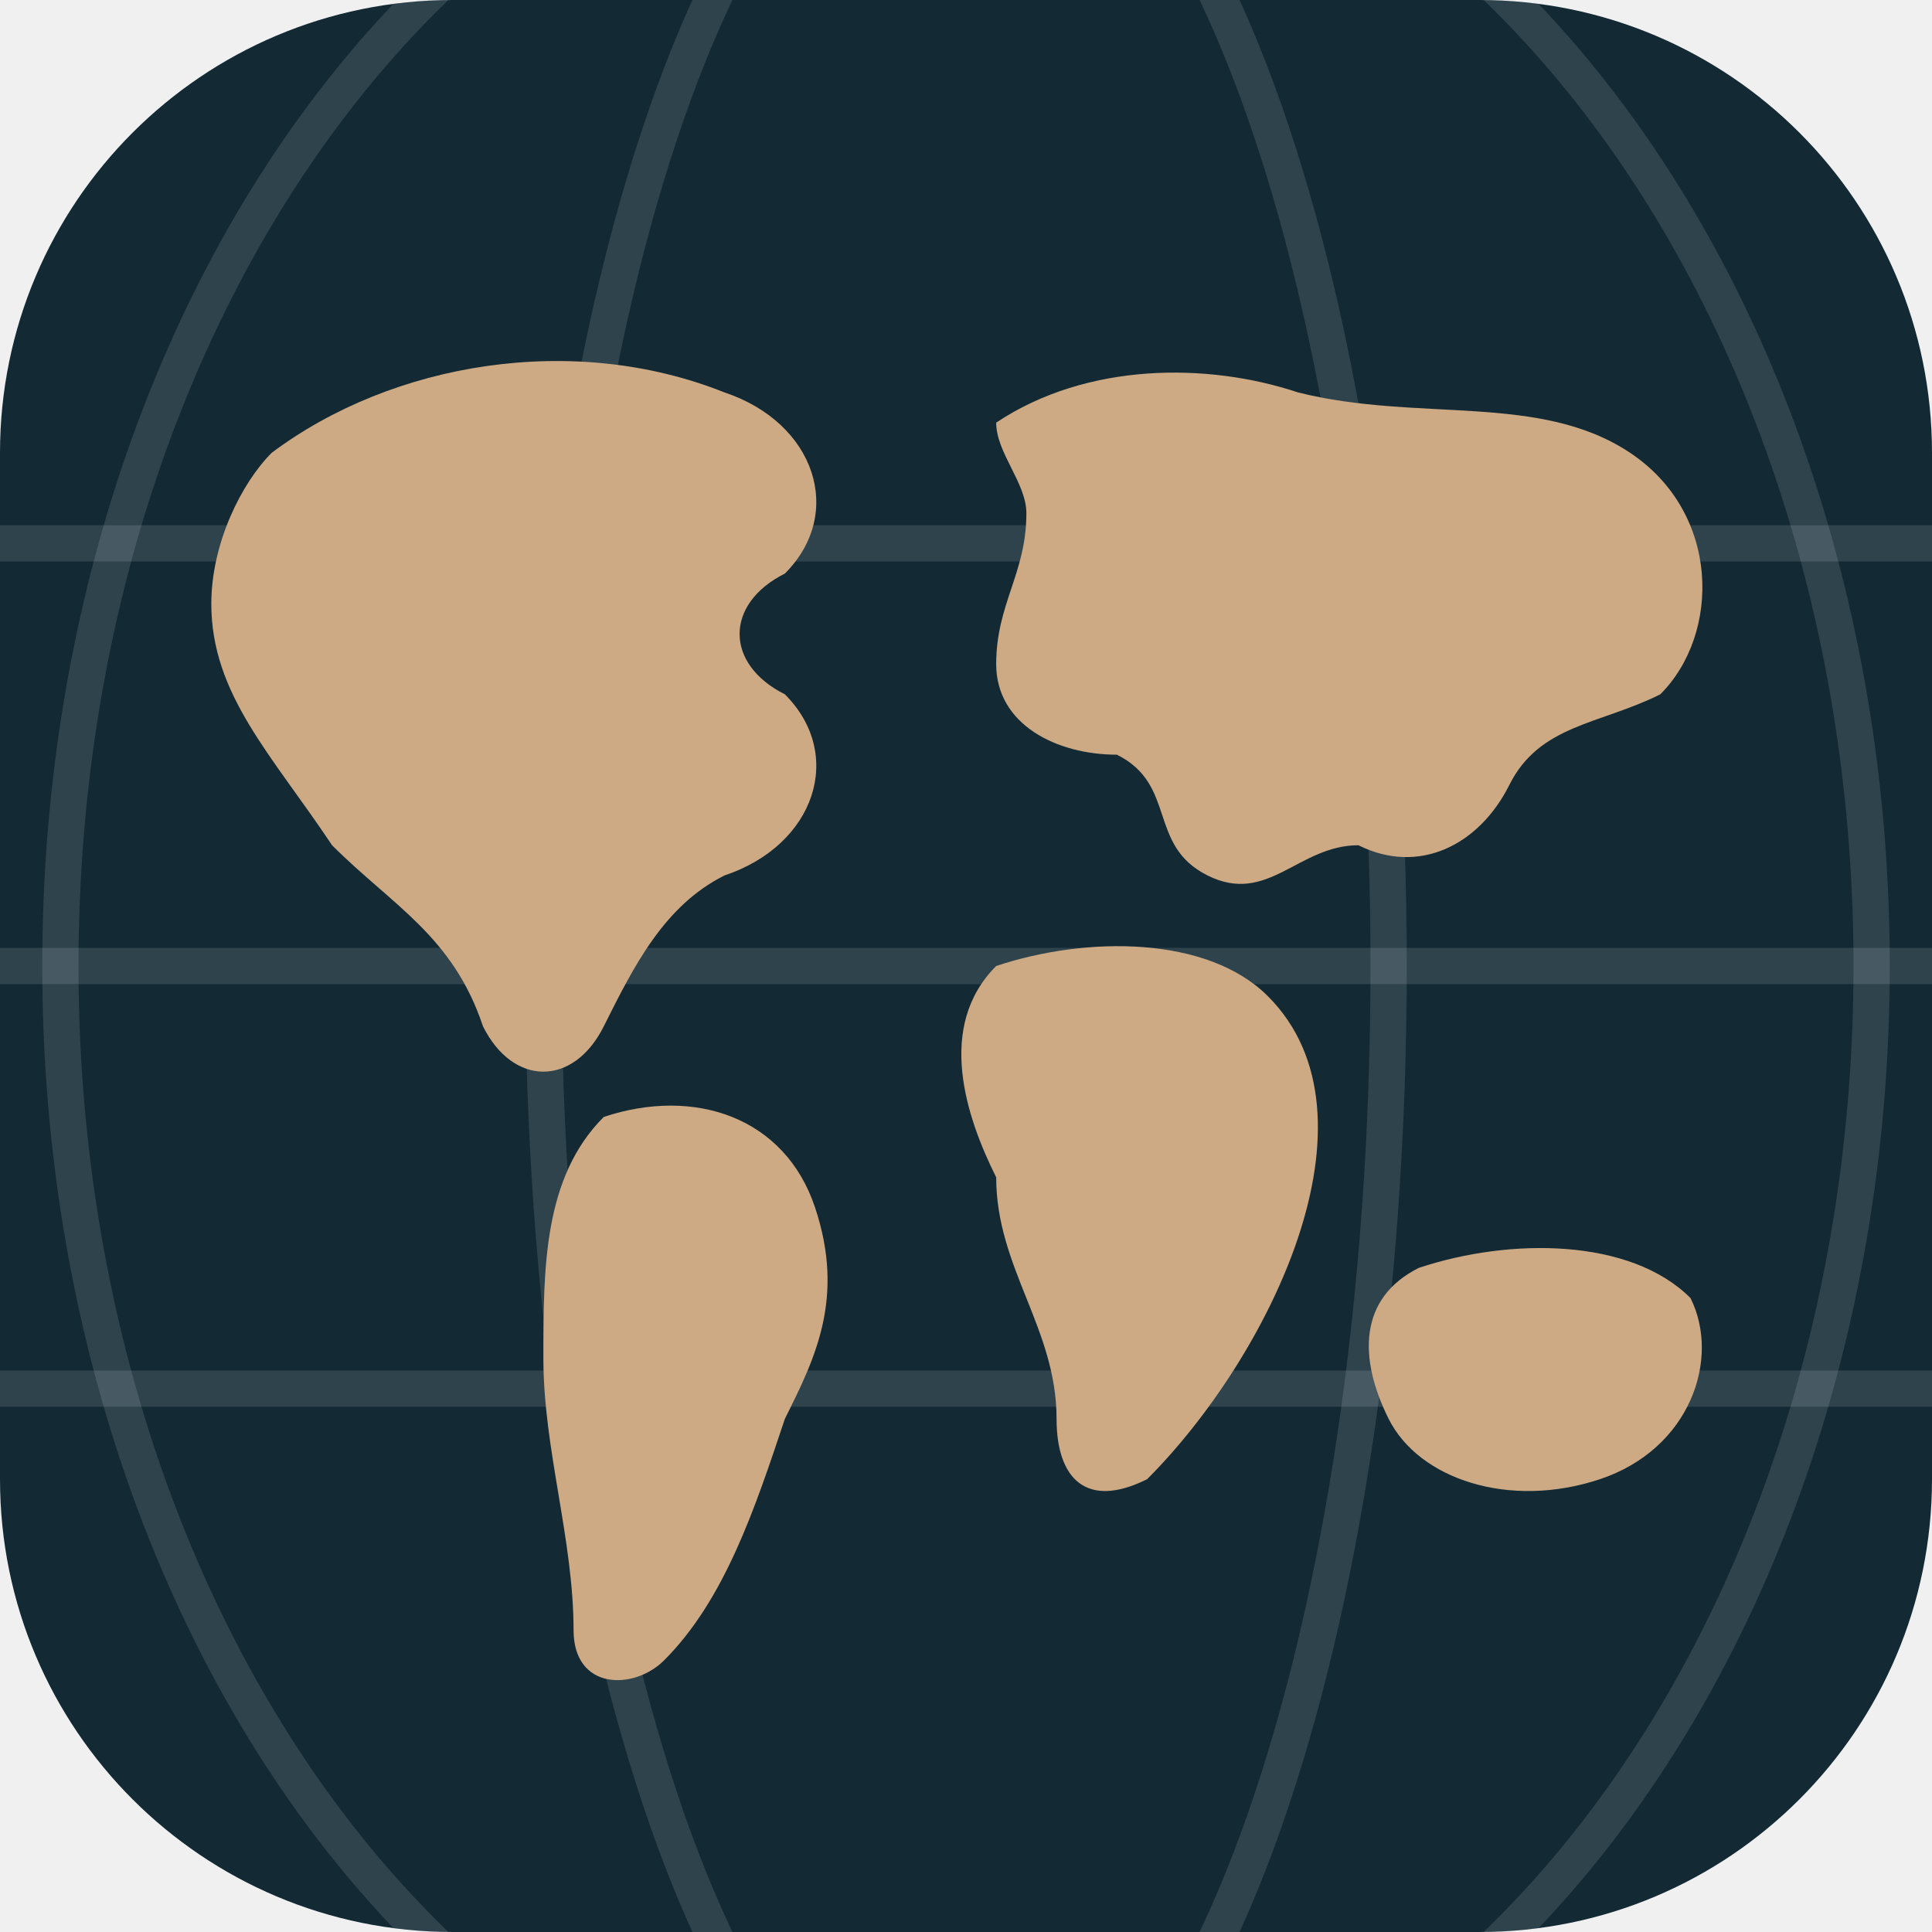
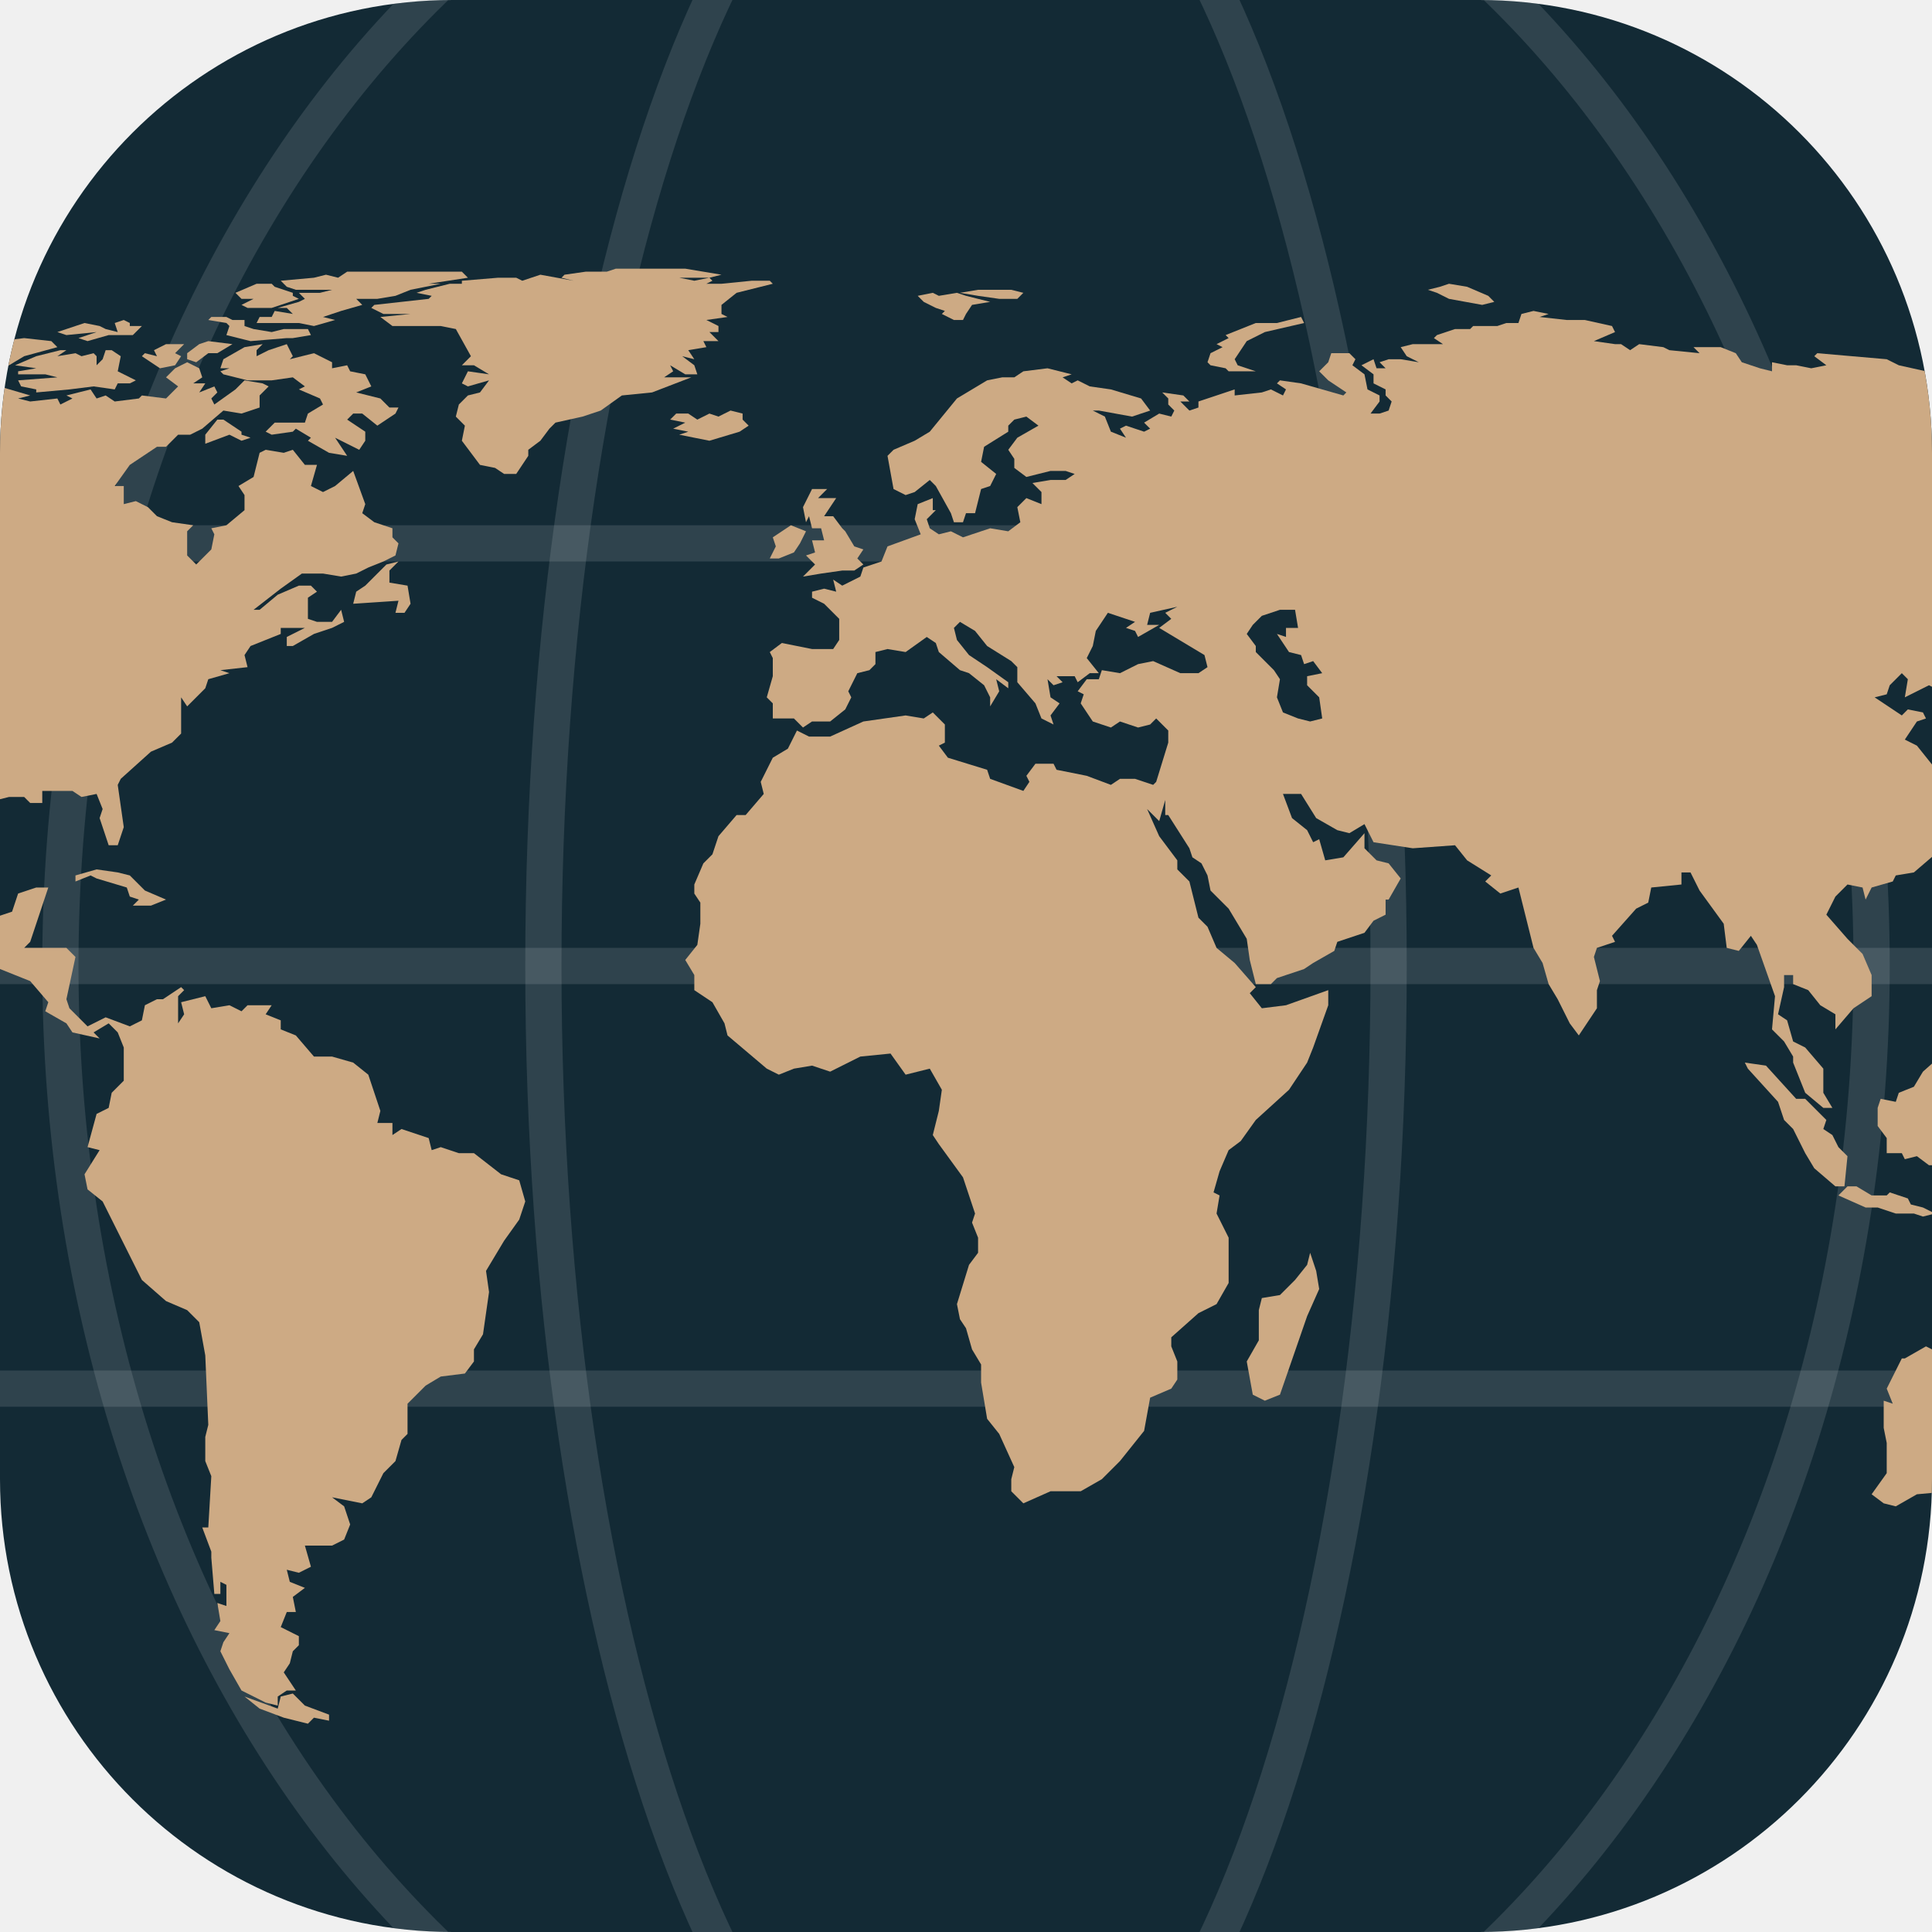
<svg xmlns="http://www.w3.org/2000/svg" viewBox="0 0 64 64">
  <defs>
    <clipPath id="r">
      <rect width="64" height="64" rx="15" />
    </clipPath>
    <radialGradient id="h" cx="38%" cy="32%" r="70%">
      <stop offset="0" stop-color="#ff8a80" />
      <stop offset=".45" stop-color="#f0392f" />
      <stop offset="1" stop-color="#b3150f" />
    </radialGradient>
    <linearGradient id="n" x1="0" x2="1">
      <stop offset="0" stop-color="#e9edf0" />
      <stop offset=".5" stop-color="#a9b2b8" />
      <stop offset="1" stop-color="#6f7a80" />
    </linearGradient>
  </defs>
  <g clip-path="url(#r)">
    <rect width="64" height="64" fill="#132A35" />
    <g fill="none" stroke="#ffffff" stroke-opacity=".12" stroke-width="1.2">
      <ellipse cx="32" cy="32" rx="14" ry="40" />
      <ellipse cx="32" cy="32" rx="30" ry="40" />
      <path d="M-4 18h72M-4 32h72M-4 46h72" />
    </g>
-     <g fill="#CDAA84">
-       <path d="M9 15c4-3 10-4 15-2 3 1 4 4 2 6-2 1-2 3 0 4 2 2 1 5-2 6-2 1-3 3-4 5-1 2-3 2-4 0-1-3-3-4-5-6-2-3-4-5-4-8 0-2 1-4 2-5z" />
-       <path d="M20 37c3-1 6 0 7 3 1 3 0 5-1 7-1 3-2 6-4 8-1 1-3 1-3-1 0-3-1-6-1-9 0-3 0-6 2-8z" />
-       <path d="M33 14c3-2 7-2 10-1 4 1 8 0 11 2 3 2 3 6 1 8-2 1-4 1-5 3-1 2-3 3-5 2-2 0-3 2-5 1-2-1-1-3-3-4-2 0-4-1-4-3 0-2 1-3 1-5 0-1-1-2-1-3z" />
-       <path d="M33 32c3-1 7-1 9 1 2 2 2 5 1 8-1 3-3 6-5 8-2 1-3 0-3-2 0-3-2-5-2-8-1-2-2-5 0-7z" />
-       <path d="M47 42c3-1 7-1 9 1 1 2 0 5-3 6-3 1-6 0-7-2-1-2-1-4 1-5z" />
-     </g>
+     <path fill="#CDAA84" d="M10.1,56.5L10.9,56.8L10.9,57L10.4,56.9L10.2,57.1L9.4,56.9L8.6,56.6L8.1,56.2L9.2,56.6L9.3,56.2L9.7,56.1ZM77.7,52L78,52L77.9,52.3L77.1,52.8L77,53L76.5,53.2L75.8,53.8L75.3,54L74.7,53.9L75,53.5L75.6,53.1L76.5,52.7L77.7,51.8ZM79.2,50.2L79.2,50.6L79.6,50.9L80,50.8L79.5,51.3L79.3,51.3L78.5,52.1L78.1,52.1L78.4,51.8L78.3,51.5L78.6,51.2L79,50.7L79,50.4L78.9,49.7L79.3,49.9ZM43.6,42.1L43.7,42.7L43.3,43.6L42.4,46.2L41.9,46.4L41.5,46.2L41.3,45.1L41.7,44.4L41.7,43.4L41.8,43L42.4,42.9L42.9,42.4L43.3,41.9L43.4,41.5ZM72.5,42.1L72.6,42.4L72.8,42.3L73,42.6L73,43.2L73,44L73.7,44.5L73.7,45.2L74,45.3L74,45.6L74.4,46.3L74.2,47L74.2,47.3L73.6,48.6L73,49.1L72,50.3L71.8,50.7L71.2,50.8L70.4,51.3L70.1,51.1L69.7,51.2L68.9,50.9L68.9,50.2L68.6,50.1L68.8,49.6L68.3,49.9L68.8,49.3L68.9,49.1L68.3,49.5L68.1,49.8L67.8,49.1L67.9,49L67.2,48.6L66.6,48.6L65.8,48.8L65.5,48.8L64.9,49.1L64.6,49.4L63.5,49.5L62.8,49.9L62.4,49.8L62,49.5L62.5,48.8L62.5,47.8L62.4,47.3L62.4,46.4L62.7,46.5L62.5,46L63,45L63.1,45L63.8,44.6L64,44.7L65.2,44.3L65.7,43.7L66,43.1L66.1,43.4L66.3,43L67,42.3L67.4,42.1L67.8,42.5L68.1,42.6L68.1,42.4L68.6,41.7L69.2,41.5L69.2,41.2L70,41.6L70.4,41.4L70.6,41.6L70,42.5L71,43.4L71.5,43.4L71.9,42.6L72,41.6L72.4,41L72.6,41.8ZM62,39.6L62.5,39.6L62.6,39.5L63.2,39.7L63.3,39.9L63.7,40L64.1,40.2L63.7,40.3L63.4,40.2L62.8,40.2L62.2,40L61.8,40L60.9,39.6L61.2,39.3L61.5,39.3ZM70,37.6L70.1,38.2L70.4,38.4L70.6,38L71.3,37.8L73.2,38.6L73.6,39.1L74.1,39.4L73.9,39.6L74.4,40.4L74.9,40.9L74.1,40.8L73.6,40.1L73.2,39.9L72.7,40.1L72.4,40.5L72,40.4L71.7,40.2L70.9,40.2L71.3,39.8L71.1,39.1L70.3,38.8L69.8,38.4L69.6,38.6L69.3,38.2L69.8,38L69.4,38L68.8,37.5L69.4,37.3ZM67.2,36.6L67,37L65.6,37.1L65.6,37.3L65.9,37.7L66,37.5L66.6,37.4L66,37.8L66.3,38.3L66.5,39.1L66.2,39.1L65.8,38.5L65.9,38.1L65.7,38.2L65.7,39.2L65.3,39.1L65.4,38.4L65.2,38.2L65.6,37L65.8,36.7L66.1,36.8L66.8,36.8ZM61.1,39.3L60.8,39.3L60.1,38.7L59.8,38.2L59.4,37.4L59.1,37.1L58.9,36.5L57.9,35.4L57.8,35.2L58.5,35.3L59.5,36.4L59.8,36.4L60.5,37.1L60.4,37.4L60.7,37.6L60.9,38L61.2,38.3ZM64.9,36.5L65.3,36.8L64.9,36.9L64.8,37.5L64.5,37.7L64.3,38.6L63.9,38.6L63.5,38.3L63.1,38.4L63,38.2L62.5,38.2L62.5,37.7L62.2,37.3L62.2,36.7L62.3,36.4L62.8,36.5L62.9,36.2L63.4,36L63.7,35.5L64.6,34.7L64.8,35L65.3,35.2L65,35.4L64.7,36ZM67.4,34.1L67.4,34.9L67.3,34.5L67.2,35.1L66.8,34.9L66.8,34.5L66.6,34.3L66.1,34.7L66.2,34.3L66.5,34L66.6,34.2L67.4,33.8ZM65.4,30.5L65.8,31L65.6,31.4L65.7,32L66.5,32.2L66.6,32.6L66.2,32.3L65.4,32.2L65.2,31.8L65.2,30.5ZM3.9,28.9L4.3,29L4.8,29.5L5.5,29.8L5,30L4.4,30L4.6,29.8L4.3,29.7L4.2,29.4L3.2,29.1L3,29L2.5,29.2L2.5,29L3.2,28.8ZM69.2,23.7L69.3,24.4L69,24.6L68.5,24.6L68.2,25L67.9,24.6L66.8,24.9L67.2,25.2L67.2,25.8L66.8,25.8L66.8,25.5L66.4,25.1L67,24.3L67.6,24.2L67.9,24.3L67.9,23.7L68.2,23.8L68.6,23.3L68.5,22.9L68.3,22.3L68.6,22.2L69.1,23L69,23.3ZM68.7,21.2L69.1,21.1L69.4,21.5L69,21.6L69,22L68.4,21.7L68.4,22.1L68.1,22.1L67.9,21.5L68.2,21.5L67.9,20.7ZM12.9,18.9L12.9,19.3L13.5,19.4L13.6,20L13.4,20.3L13.1,20.3L13.2,19.9L11.7,20L11.8,19.6L12.1,19.4L12.8,18.7L13.2,18.6ZM67.2,18.9L67.9,19.5L67.4,19.4L67.6,19.9L68.1,20.2L67.9,20.5L67.2,19.5L66.8,18.8L66.4,18.5L66.1,18L66.2,17.8L66.6,18.2ZM26.3,18.3L25.8,18.5L25.5,18.5L25.7,18.1L25.6,17.8L26.2,17.4L26.7,17.6L26.5,18ZM27.4,16.2L27.1,16.5L27.7,16.5L27.3,17.1L27.6,17.1L27.9,17.5L28,17.6L28.3,18.1L28.6,18.2L28.4,18.5L28.6,18.7L28.3,18.9L27.9,18.9L27.2,19L26.6,19.1L27,18.7L26.7,18.4L27,18.3L26.9,17.9L27.3,17.9L27.2,17.5L26.9,17.5L26.8,17.1L26.7,17.3L26.6,16.8L26.9,16.2ZM7.4,13.9L8,14.3L8,14.4L8.3,14.5L8,14.6L7.6,14.4L6.8,14.7L6.8,14.4L7.2,13.9ZM24.6,13.7L24.6,13.9L24.8,14.1L24.5,14.3L23.5,14.6L22.5,14.4L22.8,14.3L22.3,14.2L22.7,14L22.2,13.9L22.4,13.7L22.8,13.7L23.1,13.9L23.5,13.7L23.8,13.8L24.2,13.6ZM42.2,22.2L42.4,22.5L42.3,23.1L42.5,23.6L43,23.8L43.4,23.9L43.8,23.8L43.7,23.1L43.3,22.7L43.3,22.4L43.8,22.3L43.5,21.9L43.2,22L43.1,21.7L42.7,21.6L42.3,21L42.6,21.1L42.6,20.8L43,20.8L42.9,20.2L42.4,20.2L41.8,20.4L41.5,20.7L41.3,21L41.6,21.4L41.6,21.6ZM72.3,14.1L72.3,14.1L72.2,14.3L71.8,14.2L72.9,14.8L73.1,15L72.6,14.9L71.9,15.2L71.6,15.6L71.7,15.8L71.1,15.5L70.7,15.8L70,15.8L70.1,16.3L70.6,16.5L71,17L70.7,17L71.1,17.5L70.8,17.6L71,18L70.7,18.1L70.9,18.5L70.7,18.8L70.4,18.5L69.2,17.3L68.9,16.8L68.8,16.4L69.2,16.4L69.4,15.6L69.6,15.4L69.3,14.9L69,14.9L69.2,15.2L68.9,15.6L68.3,15.2L67.7,15.3L67.6,15.8L68,16L67.1,16.1L66.9,15.9L66.5,15.8L66.3,16L65.5,16L64.7,16L64,17.5L64.4,17.5L65,17.8L65.4,17.7L66,18.1L66.3,18.4L66.3,18.7L66.8,19.7L66.7,20.4L66.3,21.5L66.1,21.7L65.6,21.5L65.2,22.1L65.3,22.4L64.9,22.8L65.9,23.8L66,24.5L65.4,24.7L65.2,24.2L64.9,23.9L65.1,23.8L64.8,23.5L64.3,23.4L64.3,22.9L63.9,22.7L63.1,23.1L63.2,22.5L63,22.3L62.6,22.7L62.5,23L62.1,23.1L63,23.7L63.2,23.5L63.7,23.6L63.8,23.8L63.5,23.9L63.1,24.5L63.5,24.7L64.3,25.7L64.3,26.1L64.6,26.4L64.7,26.9L64.5,27L64.1,28.3L63.4,28.9L62.8,29L62.7,29.2L62,29.4L61.8,29.8L61.7,29.4L61.2,29.3L60.8,29.7L60.5,30.3L61.2,31.1L61.7,31.6L62,32.3L62,33L61.4,33.4L60.8,34.1L60.8,33.6L60.3,33.3L59.9,32.8L59.4,32.6L59.4,32.3L59.1,32.3L59.1,32.7L58.9,33.6L59.2,33.8L59.4,34.5L59.8,34.7L60.4,35.4L60.4,36.2L60.7,36.7L60.4,36.7L59.8,36.2L59.4,35.2L59.4,35L59.1,34.5L58.7,34.1L58.8,33L58.2,31.3L58,31L57.6,31.5L57.2,31.4L57.1,30.6L56.3,29.5L56,28.9L55.7,28.9L55.7,29.3L54.7,29.4L54.6,29.9L54.2,30.1L53.4,31L53.5,31.2L52.9,31.4L52.8,31.7L53,32.5L52.9,32.8L52.9,33.4L52.3,34.3L52,33.9L51.6,33.1L51.3,32.6L51.1,31.9L50.8,31.4L50.5,30.2L50.3,29.4L49.7,29.6L49.2,29.2L49.4,29L48.6,28.5L48.2,28L46.8,28.1L45.5,27.9L45.2,27.3L44.7,27.6L44.3,27.5L43.6,27.1L43.1,26.3L42.5,26.3L42.8,27.1L43.3,27.5L43.5,27.9L43.7,27.8L43.9,28.5L44.5,28.4L45.2,27.6L45.2,28.1L45.6,28.5L46,28.6L46.4,29.1L46,29.8L45.9,29.8L45.9,30.3L45.5,30.5L45.2,30.9L44.3,31.2L44.2,31.5L43.5,31.9L43.2,32.1L42.3,32.4L42.1,32.6L41.6,32.6L41.4,31.8L41.3,31.1L40.7,30.1L40.1,29.5L40,29L39.8,28.6L39.5,28.4L39.4,28.1L38.7,27L38.6,27L38.6,26.5L38.4,27.2L38,26.8L38.4,27.7L39,28.5L39,28.8L39.4,29.2L39.7,30.4L40,30.7L40.3,31.4L40.9,31.9L41.6,32.7L41.4,32.9L41.8,33.4L42.6,33.3L44,32.8L44,33.3L43.5,34.7L43.3,35.2L42.7,36.1L41.6,37.1L41.1,37.8L40.7,38.1L40.4,38.8L40.2,39.5L40.4,39.6L40.3,40.2L40.7,41L40.7,42.5L40.3,43.2L39.7,43.5L38.8,44.3L38.8,44.6L39,45.1L39,45.7L38.8,46L38.1,46.3L37.9,47.4L37.1,48.4L36.5,49L35.8,49.4L34.8,49.4L33.9,49.8L33.5,49.4L33.5,49L33.6,48.6L33.1,47.5L32.7,47L32.5,45.8L32.5,45.2L32.2,44.7L32,44L31.8,43.7L31.7,43.2L32.1,41.9L32.4,41.5L32.4,41L32.2,40.5L32.3,40.2L31.9,39L31.1,37.9L30.9,37.6L31.1,36.8L31.2,36.1L30.8,35.4L30,35.6L29.5,34.9L28.5,35L27.5,35.5L26.9,35.3L26.3,35.4L25.8,35.6L25.4,35.4L24.1,34.3L24,33.9L23.6,33.2L23,32.8L23,32.3L22.7,31.8L23.1,31.3L23.2,30.6L23.2,29.9L23,29.6L23,29.3L23.3,28.6L23.6,28.3L23.8,27.7L24.4,27L24.7,27L25.3,26.3L25.2,25.9L25.6,25.1L26.1,24.8L26.4,24.2L26.8,24.4L27.5,24.4L28.6,23.9L30,23.7L30.6,23.8L30.9,23.6L31.3,24L31.3,24.6L31.1,24.7L31.4,25.1L32.7,25.5L32.8,25.8L33.9,26.2L34.1,25.9L34,25.7L34.3,25.3L34.9,25.3L35,25.5L36,25.7L36.8,26L37.1,25.8L37.6,25.8L38.2,26L38.3,25.9L38.7,24.6L38.7,24.2L38.3,23.8L38.1,24L37.7,24.1L37.1,23.9L36.8,24.1L36.2,23.9L35.8,23.3L35.9,23L35.7,22.9L36,22.5L36.4,22.5L36.5,22.2L37.1,22.3L37.7,22L38.2,21.9L39.1,22.3L39.7,22.3L40,22.1L39.9,21.7L38.4,20.8L38.8,20.5L38.6,20.3L39,20.1L38.1,20.3L38,20.7L38.4,20.7L37.7,21.1L37.6,20.9L37.3,20.8L37.6,20.6L36.7,20.3L36.3,20.9L36.2,21.4L36,21.8L36.4,22.3L36.1,22.3L35.7,22.6L35.6,22.4L35,22.4L35.2,22.6L34.9,22.7L34.7,22.5L34.8,23.1L35.1,23.3L34.8,23.7L34.9,24L34.5,23.8L34.3,23.3L33.7,22.6L33.7,22.1L33.5,21.9L32.7,21.4L32.3,20.9L31.8,20.6L31.6,20.8L31.7,21.2L32.1,21.7L32.7,22.1L33.4,22.6L33.4,22.8L33,22.5L33.1,22.9L32.8,23.4L32.8,23.1L32.6,22.7L32.1,22.3L31.8,22.2L31.1,21.6L31,21.3L30.7,21.1L30,21.6L29.4,21.5L29,21.6L29,22L28.8,22.2L28.4,22.3L28.1,22.9L28.2,23.1L28,23.5L27.5,23.9L26.9,23.9L26.6,24.1L26.3,23.8L25.6,23.8L25.6,23.3L25.4,23.1L25.6,22.4L25.6,21.8L25.5,21.6L25.9,21.3L26.9,21.5L27.6,21.5L27.8,21.2L27.8,20.5L27.3,20L26.9,19.8L26.9,19.6L27.3,19.5L27.7,19.6L27.6,19.2L27.9,19.4L28.5,19.1L28.6,18.8L29.2,18.6L29.4,18.1L30.5,17.7L30.3,17.2L30.4,16.7L30.9,16.5L30.9,16.9L31,16.9L30.7,17.2L30.8,17.5L31.1,17.7L31.5,17.6L31.9,17.8L32.8,17.5L33.4,17.6L33.8,17.3L33.7,16.8L34,16.5L34.5,16.7L34.5,16.3L34.2,16L34.8,15.9L35.3,15.9L35.6,15.7L35.3,15.6L34.8,15.6L34,15.8L33.6,15.5L33.6,15.2L33.4,14.9L33.7,14.5L34.4,14.1L34,13.8L33.6,13.9L33.4,14.1L33.4,14.3L32.6,14.8L32.5,15.3L33,15.7L32.8,16.1L32.5,16.2L32.3,17L32,17L31.9,17.3L31.6,17.3L31.5,17L31,16.1L30.8,15.9L30.3,16.3L30,16.4L29.6,16.2L29.4,15.1L29.6,14.9L30.3,14.6L30.8,14.3L31.7,13.2L32.7,12.6L33.2,12.5L33.6,12.5L33.9,12.3L34.7,12.2L35.5,12.4L35.2,12.5L35.5,12.7L35.7,12.6L36.1,12.8L36.8,12.9L37.8,13.2L38.1,13.6L37.5,13.8L36.4,13.6L36.2,13.6L36.6,13.8L36.8,14.3L37.3,14.5L37.1,14.2L37.3,14.1L37.9,14.3L38.1,14.2L37.9,14L38.4,13.7L38.8,13.8L38.9,13.6L38.7,13.4L38.7,13.2L38.5,13L39.2,13.1L39.4,13.3L39.1,13.3L39.4,13.6L39.7,13.5L39.7,13.3L40.9,12.9L40.9,13.1L41.8,13L42.1,12.9L42.5,13.1L42.6,12.9L42.3,12.7L42.4,12.6L43.1,12.7L44.5,13.1L44.6,13L44,12.6L43.7,12.3L44,12L44.1,11.7L44.7,11.7L44.9,11.9L44.8,12.1L45.2,12.4L45.3,12.9L45.7,13.1L45.7,13.3L45.4,13.7L45.7,13.7L46,13.6L46.1,13.3L45.9,13.1L45.9,12.9L45.5,12.7L45.5,12.4L45.1,12.1L45.5,11.9L45.6,12.2L45.9,12.2L45.7,12L46,11.9L46.4,11.9L47,12L46.6,11.8L46.4,11.5L46.8,11.4L47.8,11.4L47.5,11.2L47.6,11.1L48.2,10.9L48.7,10.9L48.8,10.8L49.3,10.8L49.6,10.8L49.9,10.7L50.3,10.7L50.4,10.4L50.8,10.3L51.3,10.4L51,10.5L51.9,10.6L52.5,10.6L53.4,10.8L53.5,11L52.8,11.3L53.5,11.4L53.7,11.4L54,11.6L54.3,11.4L55.1,11.5L55.3,11.6L56.3,11.7L56.1,11.5L57,11.5L57.5,11.7L57.7,12L58.3,12.2L58.7,12.3L58.7,12L59.2,12.1L59.5,12.1L60,12.2L60.5,12.1L60.1,11.8L60.2,11.7L62.5,11.9L62.9,12.1L63.8,12.3L64.7,12.3L65.2,12.3L65.5,12.4L65.7,12.6L66.1,12.7L66.8,12.7L67.7,12.7L68.4,13L68.6,12.9L68.2,12.7L68.1,12.5L69,12.6L69.4,12.6L70.3,12.7L70.8,12.9L72.3,14.1ZM-14.5,12.9L-14.5,12.9L-14.5,12.9L-13.9,13.5L-13.3,13.5L-13.2,13.8L-14,14L-14.4,14.3L-14.8,14.3L-15,14.1L-14.9,14L-15.4,14L-15.3,13.8L-15.6,13.8L-16,14.1L-16,14.1L-14.5,12.9ZM6.8,12.7L6.6,13L7.1,12.8L7.2,13L7,13.2L7.1,13.4L7.8,12.9L8.1,12.6L8.7,12.7L8.9,12.8L8.6,13.1L8.6,13.5L8,13.7L7.4,13.6L6.7,14.2L6.3,14.4L5.9,14.4L5.5,14.8L5.2,14.8L4.3,15.4L3.8,16.1L4.1,16.1L4.1,16.7L4.5,16.6L4.9,16.8L5.2,17.1L5.7,17.3L6.4,17.4L6.2,17.6L6.2,18.4L6.5,18.7L7,18.2L7.1,17.7L7,17.5L7.5,17.4L8.1,16.9L8.1,16.4L7.9,16.1L8.4,15.8L8.6,15L8.8,14.9L9.4,15L9.7,14.9L10.1,15.4L10.5,15.4L10.3,16.1L10.7,16.3L11.1,16.1L11.7,15.6L12.1,16.7L12,17L12.4,17.3L13,17.5L13,17.8L13.2,18L13.1,18.4L12.7,18.6L12.2,18.8L11.8,19L11.3,19.1L10.7,19L10,19L9.3,19.5L8.4,20.2L8.6,20.2L9.2,19.7L9.9,19.4L10.3,19.4L10.5,19.6L10.2,19.8L10.2,20.5L10.5,20.6L11,20.6L11.3,20.2L11.4,20.6L11,20.8L10.4,21L9.7,21.4L9.5,21.4L9.5,21.1L10.1,20.8L9.3,20.8L9.3,21L8.3,21.4L8.1,21.7L8.2,22.1L7.3,22.2L7.6,22.3L6.9,22.5L6.8,22.8L6.2,23.4L6,23.1L6,24.3L5.7,24.6L5,24.9L4,25.8L3.9,26L4.1,27.4L3.9,28L3.6,28L3.3,27.1L3.4,26.8L3.2,26.3L2.7,26.4L2.4,26.2L1.4,26.2L1.4,26.6L1,26.6L0.8,26.4L0.3,26.4L-0.1,26.5L-0.8,26.9L-1.1,27.3L-1.2,27.8L-1.5,28.4L-1.6,29L-1.5,29.7L-1.2,30.4L-0.8,30.6L0.1,30.3L0.4,30.2L0.6,29.6L1.2,29.4L1.6,29.4L1,31.2L0.8,31.4L2.2,31.4L2.5,31.7L2.2,33.1L2.3,33.4L2.9,34L3.5,33.7L4.3,34L4.7,33.8L4.8,33.3L5.2,33.1L5.4,33.1L6,32.7L6.1,32.8L5.9,33L5.9,33.9L6.1,33.6L6,33.2L6.8,33L7,33.4L7.6,33.3L8,33.5L8.2,33.3L9,33.3L8.8,33.6L9.3,33.8L9.3,34.1L9.8,34.3L10.4,35L11,35L11.7,35.2L12.2,35.6L12.6,36.8L12.5,37.2L13,37.2L13,37.6L13.3,37.4L14.2,37.7L14.3,38.1L14.6,38L15.2,38.2L15.7,38.2L16.6,38.9L17.2,39.1L17.4,39.8L17.2,40.4L16.7,41.1L16.1,42.1L16.2,42.8L16,44.2L15.7,44.7L15.7,45.1L15.4,45.5L14.6,45.6L14.1,45.9L13.5,46.5L13.5,47.5L13.3,47.7L13.1,48.4L12.7,48.8L12.3,49.6L12,49.8L11,49.6L11.4,49.9L11.6,50.5L11.4,51L11,51.2L10.1,51.2L10.3,51.9L9.9,52.1L9.5,52L9.6,52.4L10.1,52.6L9.7,52.9L9.8,53.4L9.5,53.4L9.3,53.9L9.9,54.2L9.9,54.5L9.7,54.7L9.6,55.1L9.4,55.4L9.8,56L9.5,56L9.2,56.2L9.2,56.5L8.8,56.4L8,56L7.6,55.3L7.3,54.7L7.4,54.4L7.6,54.1L7.1,54L7.3,53.7L7.2,53.1L7.5,53.2L7.5,52.5L7.3,52.4L7.3,52.8L7.1,52.8L7,51.6L7,51.4L6.7,50.6L6.9,50.6L7,48.9L6.8,48.4L6.8,47.6L6.9,47.2L6.8,44.9L6.6,43.8L6.2,43.4L5.5,43.1L4.7,42.4L4.3,41.6L3.4,39.8L2.9,39.4L2.8,38.9L3.3,38.1L2.9,38L3.2,36.9L3.6,36.7L3.7,36.2L4.1,35.8L4.1,34.7L3.9,34.2L3.6,33.9L3.1,34.2L3.3,34.4L2.4,34.2L2.2,33.9L1.5,33.5L1.6,33.2L1,32.5L0,32.1L-0.6,31.5L-1,31.3L-1.6,31.5L-2.8,31L-3.1,30.7L-3.6,30.6L-4,30.2L-4.2,29.8L-4,29.4L-4.1,28.9L-4.6,28.1L-4.9,27.8L-4.8,27.6L-5.1,27.3L-5.4,26.7L-5.5,25.9L-5.9,25.7L-6,26.2L-5.7,26.9L-5.5,27.5L-5.4,28.2L-5.1,28.7L-5.3,28.7L-5.8,28.2L-5.7,27.8L-6.3,27.3L-6.1,26.8L-6.4,26.5L-6.5,25.2L-6.7,24.8L-7.2,24.7L-7.6,23.1L-7.6,22.6L-7.2,22L-7.2,21.7L-6.5,20.7L-6.2,19.7L-5.9,19.8L-5.9,20.1L-5.6,19.5L-6.1,19L-6.5,18.8L-6.3,18.3L-6.5,18.2L-6.4,17.9L-6.4,17.5L-6.6,17.2L-6.5,16.9L-6.6,16.7L-6.6,16.4L-7.2,16.3L-7.7,15.9L-8.2,15.7L-8.6,15.7L-9.1,15.4L-9.5,15.5L-9.6,15.7L-10.8,16L-10.3,15.5L-11.4,15.9L-11.3,16.1L-11.8,16.3L-12.5,16.6L-13.5,17.1L-14.1,17.2L-15.1,17.5L-15.6,17.5L-14.4,17.1L-14,17.1L-12.8,16.5L-12.3,16.1L-12.9,16.3L-13.1,16L-13.6,16.2L-13.3,15.9L-13.7,15.8L-13.9,15.6L-13.8,15.2L-12.8,14.7L-12.5,14.7L-11.7,14.5L-11.7,14.3L-11.3,14.2L-12.5,14.3L-12.8,14.2L-12.8,13.9L-11.6,13.6L-11.6,13.8L-11.1,13.8L-11.4,13.2L-11.6,13.1L-11.2,12.9L-10.8,12.9L-10.4,12.8L-9.7,12.5L-8.1,12.2L-7.4,12.4L-6.8,12.4L-5.9,12.6L-5.5,12.5L-4.7,12.7L-4.2,12.9L-3.5,12.7L-3.2,12.7L-2.2,12.5L-2.2,12.6L-1.8,12.4L-1.5,12.7L-1,12.5L-1.2,12.7L-0.7,12.6L1,13.1L0.6,13.2L1,13.3L1.9,13.2L2,13.4L2.4,13.2L2.2,13.1L3,12.9L3.2,13.2L3.5,13.1L3.8,13.3L4.6,13.2L4.7,13.1L5.5,13.2L5.9,12.8L5.5,12.5L5.8,12.2L6.2,12L6.6,12.2L6.7,12.5L6.4,12.7ZM2.2,11.6L1.9,11.8L2.5,11.7L2.7,11.8L3.1,11.7L3.2,11.8L3.2,12.1L3.4,11.9L3.5,11.6L3.7,11.6L4,11.8L3.9,12.3L4.5,12.6L4.3,12.7L3.9,12.7L3.8,12.9L3.1,12.8L2.3,12.9L1.2,13L1.2,12.9L0.7,12.8L0.6,12.6L1.9,12.5L1.5,12.4L0.6,12.4L0.6,12.3L1.2,12.2L0.5,12.1L1.2,11.8L2,11.6ZM8.5,11.6L8.5,11.8L8.9,11.6L9.5,11.4L9.7,11.8L9.6,11.9L10.4,11.7L11,12L11,12.2L11.5,12.1L11.6,12.3L12.1,12.4L12.3,12.8L11.8,13L12.6,13.2L12.9,13.5L13.2,13.5L13.1,13.7L12.5,14.1L12,13.7L11.7,13.7L11.5,13.9L12.1,14.3L12.1,14.6L11.9,14.9L11.1,14.5L11.5,15.1L10.9,15L10.2,14.6L10.3,14.5L9.8,14.2L9.7,14.3L9,14.4L8.8,14.3L9.1,14L10.1,14L10.2,13.7L10.7,13.4L10.6,13.2L9.9,12.9L10.1,12.8L9.7,12.5L9,12.6L8.2,12.6L7.4,12.4L7.3,12.3L7.6,12.2L7.3,12.2L7.4,11.9L8.1,11.5L8.7,11.4ZM5.5,11.4L6.1,11.4L5.8,11.7L6,11.8L5.8,12.1L5.3,12.2L4.7,11.8L4.8,11.7L5.2,11.8L5.1,11.6ZM6.9,11.7L6.5,12L6.2,11.9L6.2,11.7L6.6,11.4L6.9,11.3L7.7,11.4L7.2,11.7ZM0.3,12.1L-0.5,12.3L-0.5,12.2L-0.9,12L0.1,11.5L0,11.3L0.8,11.2L1.7,11.3L1.9,11.5L0.8,11.8ZM4.3,10.7L4.3,10.8L4.7,10.8L4.4,11.1L3.6,11.1L2.9,11.3L2.6,11.2L3.2,11L2.2,11.1L1.9,11L2.8,10.7L3.3,10.8L3.5,10.9L3.9,11L3.8,10.7L4.1,10.6ZM41.6,12.3L40.7,12.3L40.6,12.2L40.1,12.1L40,12L40.1,11.7L40.5,11.5L40.3,11.4L40.7,11.2L40.6,11.1L41.6,10.7L42.3,10.7L43.1,10.5L43.2,10.7L41.9,11L41.3,11.3L40.9,11.9L41,12.1ZM7.5,10.5L7.7,10.6L8.1,10.6L8.1,10.8L8.4,10.9L9,11L9.4,10.9L10.2,10.9L10.3,11.1L9.7,11.2L9.5,11.2L8.3,11.3L7.5,11.1L7.6,10.8L7.5,10.7L6.9,10.6L7,10.5ZM32,9.8L32.8,10L32.2,10.1L32,10.4L31.9,10.6L31.6,10.6L31.2,10.4L31.3,10.3L31,10.2L30.6,10L30.4,9.8L30.9,9.7L31.1,9.8L31.7,9.7ZM33.5,9.6L33.9,9.7L33.7,9.9L33.1,9.9L32.4,9.8L31.8,9.7L32.4,9.6L32.8,9.6L33,9.6ZM49.5,10L49.1,10.1L48,9.9L47.6,9.7L47.3,9.6L47.7,9.5L48,9.4L48.6,9.5L49.3,9.8ZM9.7,9.8L9.9,9.9L9,10.2L8.2,10.2L8,10.1L8.4,9.9L8,9.9L7.8,9.7L8.5,9.4L9,9.4L9.1,9.5L9.7,9.7ZM14.3,9L15.3,9L15.5,9.2L14.2,9.4L14.6,9.4L13.6,9.6L13.1,9.8L12.5,9.9L11.8,9.9L12,10.1L11.3,10.3L10.7,10.5L11.1,10.6L10.4,10.8L9.9,10.7L9.2,10.7L8.5,10.7L8.6,10.5L9,10.5L9.1,10.3L9.7,10.4L9.5,10.2L9.2,10.2L9.9,10L10.1,9.9L9.9,9.7L10.6,9.7L11,9.6L9.8,9.6L9.5,9.5L9.3,9.3L10.4,9.2L10.8,9.1L11.2,9.2L11.5,9L12.2,9L12.9,9L13.5,9ZM22.7,8.9L23.9,9.1L23.5,9.2L21.6,9.2L21.7,9.2L22.5,9.2L23,9.3L23.5,9.2L23.6,9.3L23.4,9.4L23.9,9.4L24.9,9.3L25.5,9.3L25.6,9.4L24.4,9.7L23.9,10.1L23.9,10.4L24.1,10.5L23.4,10.6L23.8,10.8L23.8,11L23.5,11L23.8,11.3L23.3,11.3L23.4,11.5L22.8,11.6L23,11.9L22.6,11.8L23,12.1L23.1,12.4L22.7,12.4L22.2,12.1L22.3,12.3L22,12.5L22.9,12.5L21.6,13L20.6,13.1L19.9,13.6L19.3,13.8L18.4,14L18.2,14.2L17.9,14.6L17.5,14.9L17.5,15.1L17.1,15.7L16.7,15.7L16.4,15.5L15.9,15.4L15.3,14.6L15.4,14.1L15.1,13.8L15.2,13.4L15.5,13.1L15.9,13L16.2,12.6L15.5,12.8L15.3,12.7L15.5,12.3L16.2,12.4L15.7,12.1L15.3,12.1L15.6,11.8L15.1,10.9L14.6,10.8L13,10.8L12.6,10.5L13.6,10.4L12.7,10.4L12.3,10.2L12.4,10.1L14.2,9.9L14.3,9.8L13.8,9.7L14.1,9.6L14.9,9.4L15.3,9.4L15.3,9.3L16.5,9.2L17.1,9.2L17.3,9.3L17.9,9.1L19,9.3L18.6,9.2L18.7,9.1L19.4,9L20.1,9L20.4,8.9L21.1,8.9Z" />
  </g>
</svg>
